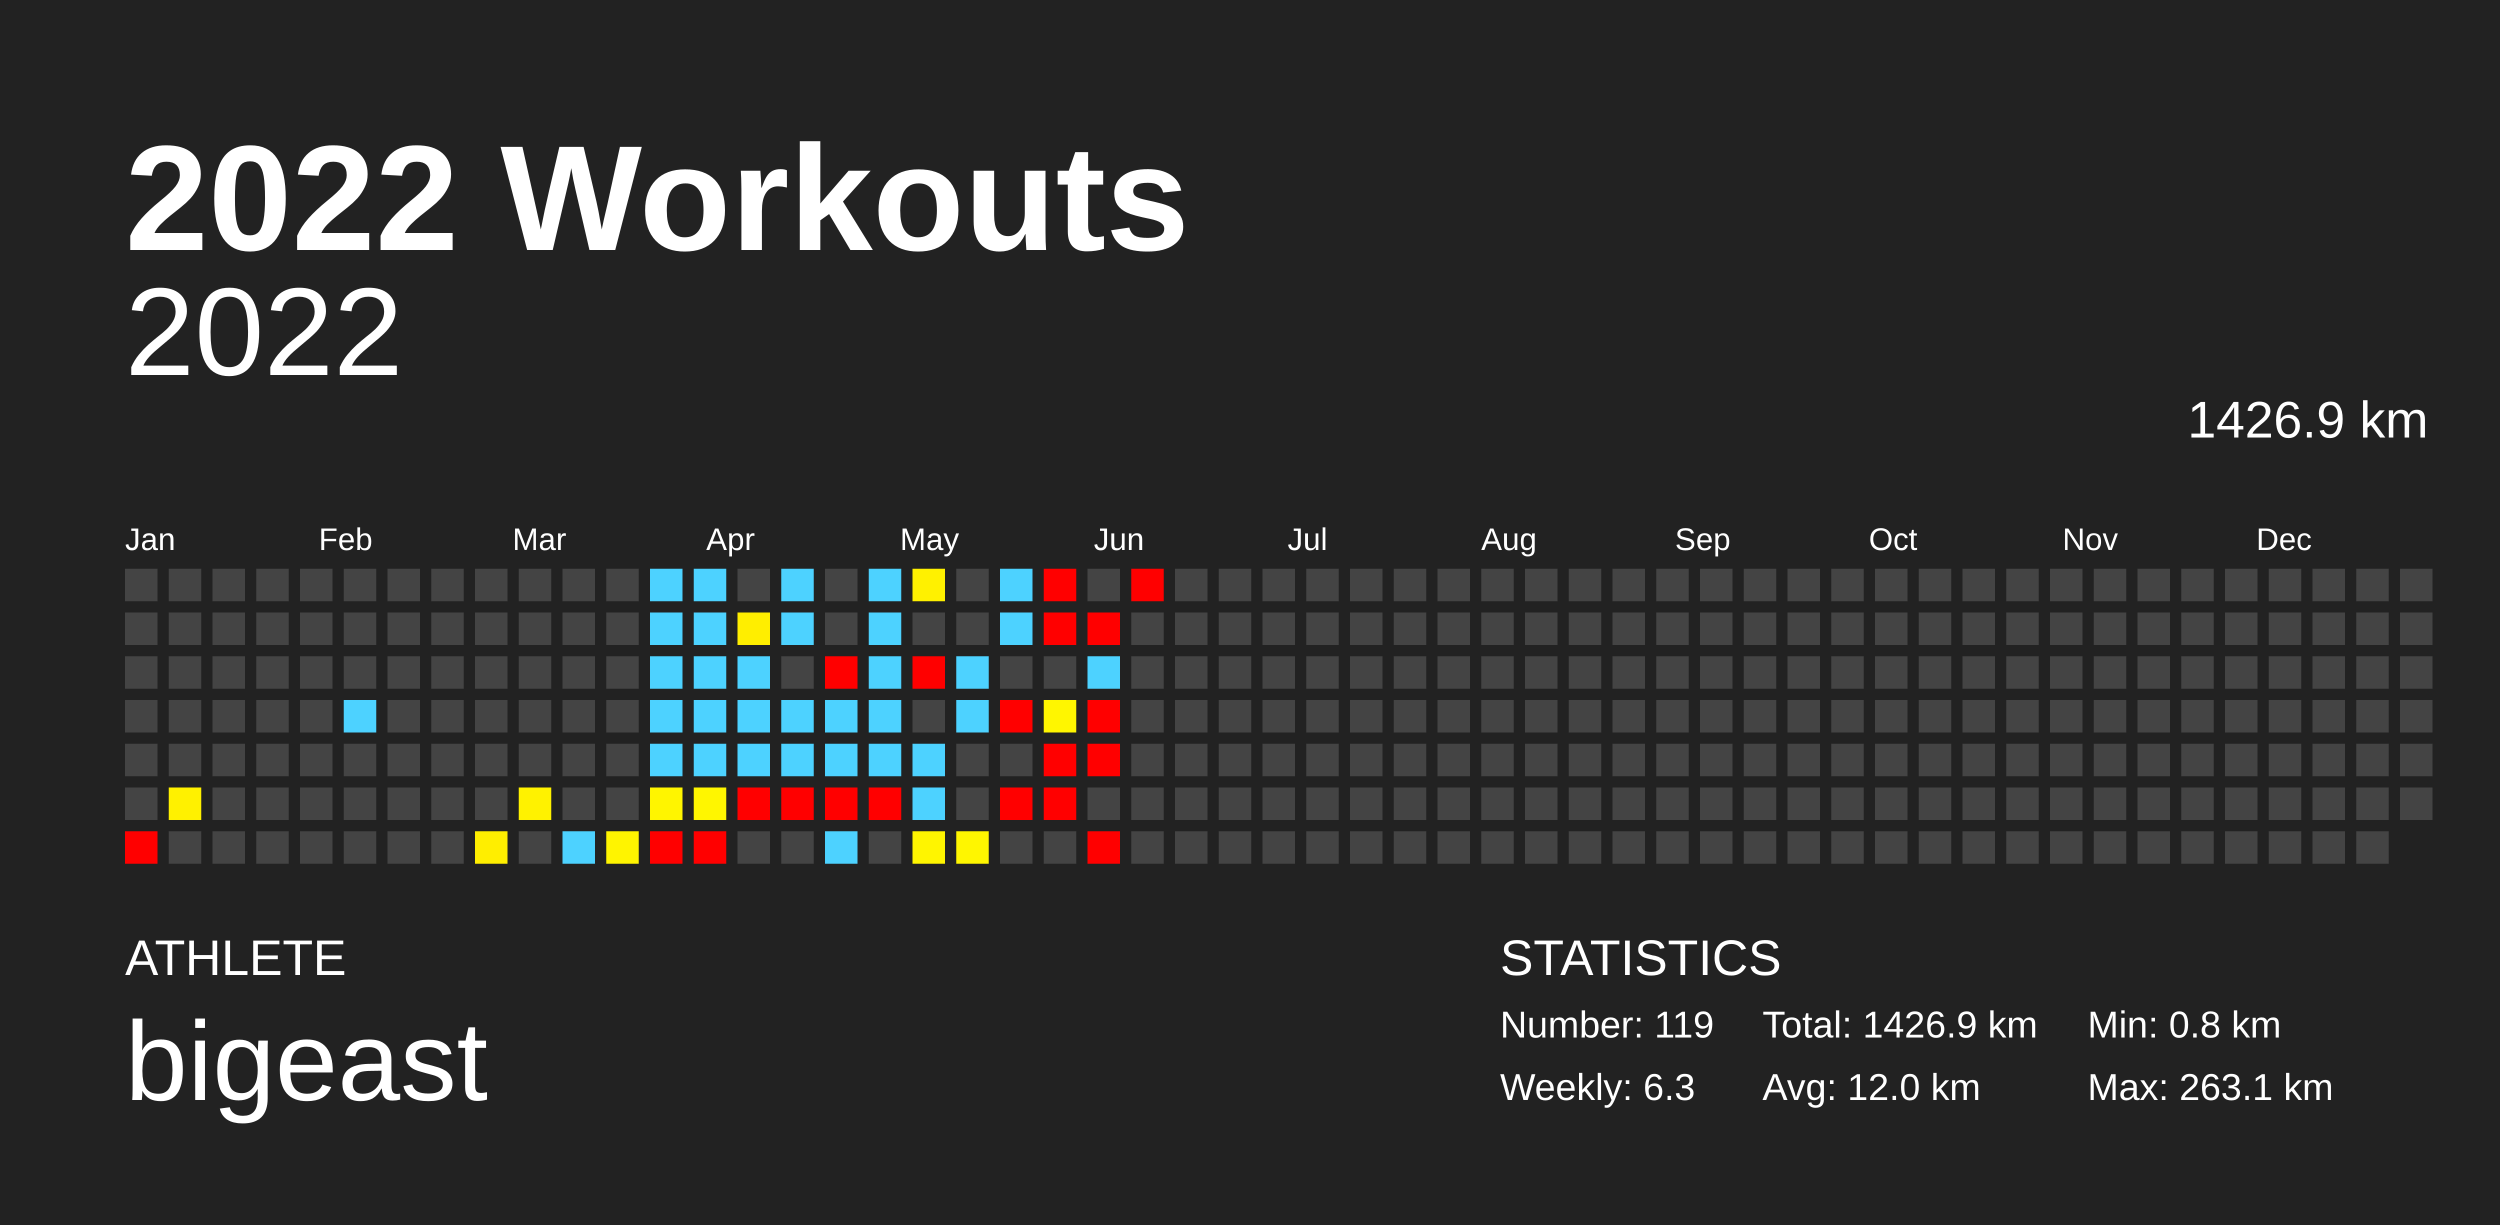
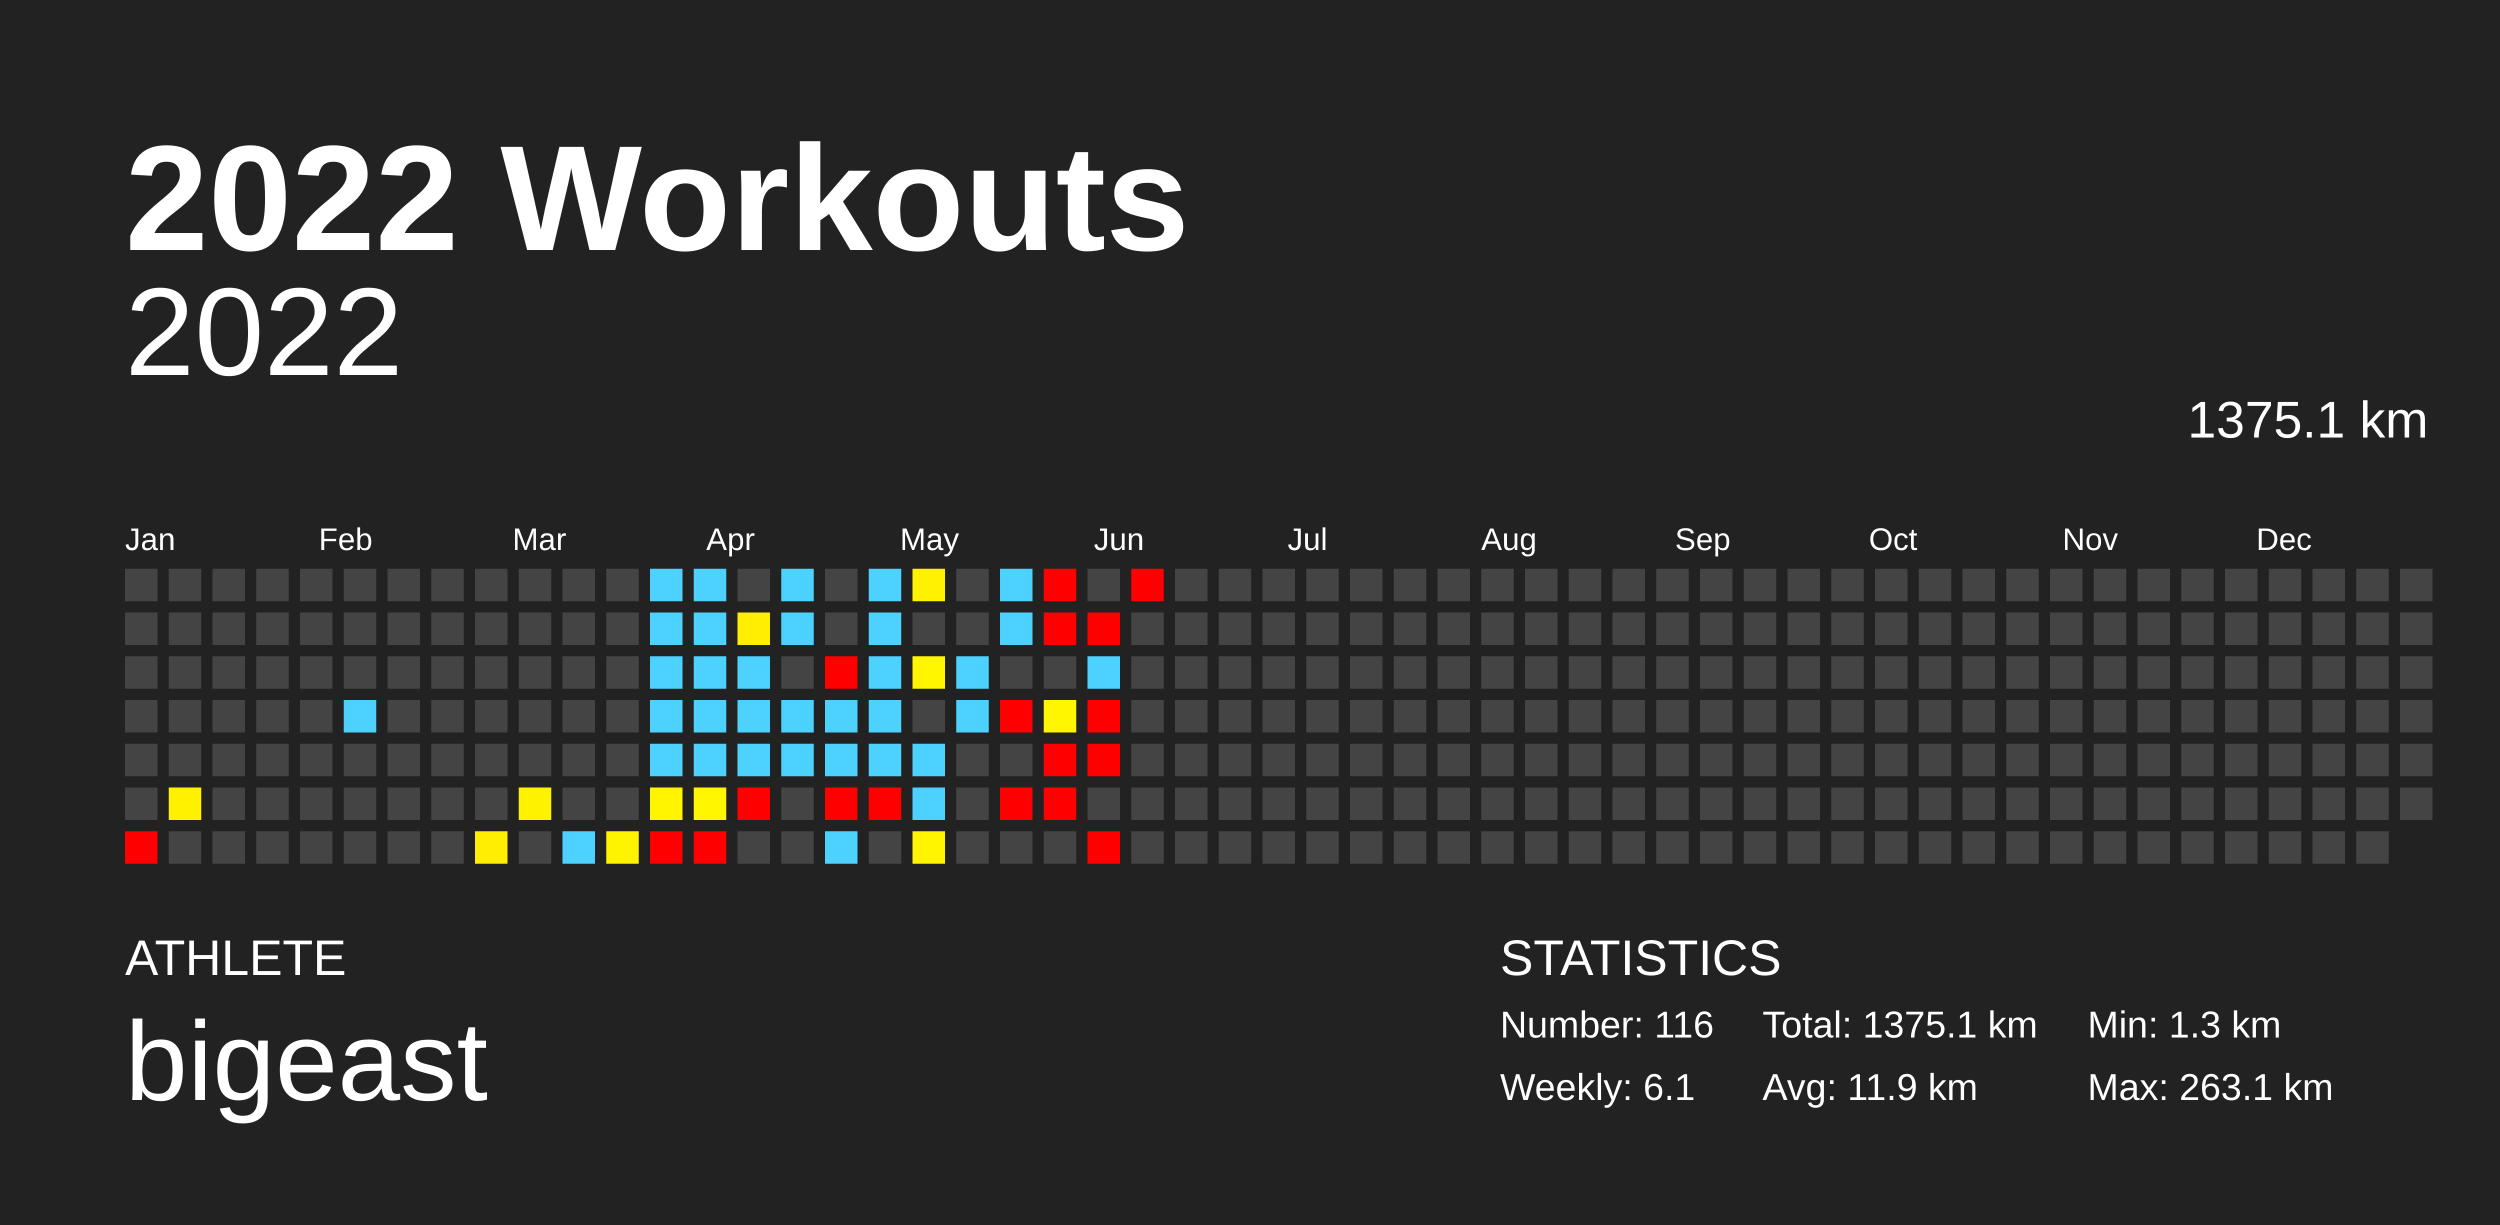
<svg xmlns="http://www.w3.org/2000/svg" baseProfile="full" height="98mm" version="1.1" viewBox="0,0,200,98" width="200mm">
  <defs />
  <rect fill="#222222" height="98" width="200" x="0" y="0" />
  <text fill="#FFFFFF" style="font-size:12px; font-family:Arial; font-weight:bold;" x="10" y="20">2022 Workouts</text>
  <text fill="#FFFFFF" style="font-size:4px; font-family:Arial" x="10" y="78">ATHLETE</text>
  <text fill="#FFFFFF" style="font-size:9px; font-family:Arial" x="10" y="88">bigeast</text>
  <text fill="#FFFFFF" style="font-size:4px; font-family:Arial" x="120" y="78">STATISTICS</text>
-   <text fill="#FFFFFF" style="font-size:3px; font-family:Arial" x="120" y="83">Number: 119</text>
-   <text fill="#FFFFFF" style="font-size:3px; font-family:Arial" x="120" y="88">Weekly: 6.3</text>
-   <text fill="#FFFFFF" style="font-size:3px; font-family:Arial" x="141" y="83">Total: 1426.9 km</text>
-   <text fill="#FFFFFF" style="font-size:3px; font-family:Arial" x="141" y="88">Avg: 12.0 km</text>
-   <text fill="#FFFFFF" style="font-size:3px; font-family:Arial" x="167" y="83">Min: 0.8 km</text>
+   <text fill="#FFFFFF" style="font-size:3px; font-family:Arial" x="120" y="83">Number: 116</text>
+   <text fill="#FFFFFF" style="font-size:3px; font-family:Arial" x="120" y="88">Weekly: 6.1</text>
+   <text fill="#FFFFFF" style="font-size:3px; font-family:Arial" x="141" y="83">Total: 1375.1 km</text>
+   <text fill="#FFFFFF" style="font-size:3px; font-family:Arial" x="141" y="88">Avg: 11.9 km</text>
+   <text fill="#FFFFFF" style="font-size:3px; font-family:Arial" x="167" y="83">Min: 1.3 km</text>
  <text fill="#FFFFFF" style="font-size:3px; font-family:Arial" x="167" y="88">Max: 263.1 km</text>
  <text alignment-baseline="hanging" fill="#FFFFFF" style="font-size:10.0px; font-family:Arial;" x="10" y="30">2022</text>
-   <text alignment-baseline="hanging" fill="#FFFFFF" style="font-size:4.125px; font-family:Arial;" x="175" y="35">1426.9 km</text>
+   <text alignment-baseline="hanging" fill="#FFFFFF" style="font-size:4.125px; font-family:Arial;" x="175" y="35">1375.1 km</text>
  <text fill="#FFFFFF" style="font-size:2.5px; font-family:Arial" x="10.0" y="44">Jan</text>
  <text fill="#FFFFFF" style="font-size:2.5px; font-family:Arial" x="25.5" y="44">Feb</text>
  <text fill="#FFFFFF" style="font-size:2.5px; font-family:Arial" x="41.0" y="44">Mar</text>
  <text fill="#FFFFFF" style="font-size:2.5px; font-family:Arial" x="56.5" y="44">Apr</text>
  <text fill="#FFFFFF" style="font-size:2.5px; font-family:Arial" x="72.0" y="44">May</text>
  <text fill="#FFFFFF" style="font-size:2.5px; font-family:Arial" x="87.5" y="44">Jun</text>
  <text fill="#FFFFFF" style="font-size:2.5px; font-family:Arial" x="103.0" y="44">Jul</text>
  <text fill="#FFFFFF" style="font-size:2.5px; font-family:Arial" x="118.5" y="44">Aug</text>
  <text fill="#FFFFFF" style="font-size:2.5px; font-family:Arial" x="134.0" y="44">Sep</text>
  <text fill="#FFFFFF" style="font-size:2.5px; font-family:Arial" x="149.5" y="44">Oct</text>
  <text fill="#FFFFFF" style="font-size:2.5px; font-family:Arial" x="165.0" y="44">Nov</text>
  <text fill="#FFFFFF" style="font-size:2.5px; font-family:Arial" x="180.5" y="44">Dec</text>
  <rect fill="#444444" height="2.6" width="2.6" x="10.0" y="45.5" />
  <rect fill="#444444" height="2.6" width="2.6" x="10.0" y="49.0" />
  <rect fill="#444444" height="2.6" width="2.6" x="10.0" y="52.5" />
  <rect fill="#444444" height="2.6" width="2.6" x="10.0" y="56.0" />
  <rect fill="#444444" height="2.6" width="2.6" x="10.0" y="59.5" />
  <rect fill="#444444" height="2.6" width="2.6" x="10.0" y="63.0" />
  <rect fill="red" height="2.6" width="2.6" x="10.0" y="66.5" />
  <rect fill="#444444" height="2.6" width="2.6" x="13.5" y="45.5" />
  <rect fill="#444444" height="2.6" width="2.6" x="13.5" y="49.0" />
  <rect fill="#444444" height="2.6" width="2.6" x="13.5" y="52.5" />
  <rect fill="#444444" height="2.6" width="2.6" x="13.5" y="56.0" />
  <rect fill="#444444" height="2.6" width="2.6" x="13.5" y="59.5" />
  <rect fill="#fff100" height="2.6" width="2.6" x="13.5" y="63.0" />
  <rect fill="#444444" height="2.6" width="2.6" x="13.5" y="66.5" />
  <rect fill="#444444" height="2.6" width="2.6" x="17.0" y="45.5" />
  <rect fill="#444444" height="2.6" width="2.6" x="17.0" y="49.0" />
  <rect fill="#444444" height="2.6" width="2.6" x="17.0" y="52.5" />
  <rect fill="#444444" height="2.6" width="2.6" x="17.0" y="56.0" />
  <rect fill="#444444" height="2.6" width="2.6" x="17.0" y="59.5" />
  <rect fill="#444444" height="2.6" width="2.6" x="17.0" y="63.0" />
  <rect fill="#444444" height="2.6" width="2.6" x="17.0" y="66.5" />
  <rect fill="#444444" height="2.6" width="2.6" x="20.5" y="45.5" />
  <rect fill="#444444" height="2.6" width="2.6" x="20.5" y="49.0" />
  <rect fill="#444444" height="2.6" width="2.6" x="20.5" y="52.5" />
  <rect fill="#444444" height="2.6" width="2.6" x="20.5" y="56.0" />
  <rect fill="#444444" height="2.6" width="2.6" x="20.5" y="59.5" />
  <rect fill="#444444" height="2.6" width="2.6" x="20.5" y="63.0" />
  <rect fill="#444444" height="2.6" width="2.6" x="20.5" y="66.5" />
  <rect fill="#444444" height="2.6" width="2.6" x="24.0" y="45.5" />
  <rect fill="#444444" height="2.6" width="2.6" x="24.0" y="49.0" />
  <rect fill="#444444" height="2.6" width="2.6" x="24.0" y="52.5" />
  <rect fill="#444444" height="2.6" width="2.6" x="24.0" y="56.0" />
  <rect fill="#444444" height="2.6" width="2.6" x="24.0" y="59.5" />
  <rect fill="#444444" height="2.6" width="2.6" x="24.0" y="63.0" />
  <rect fill="#444444" height="2.6" width="2.6" x="24.0" y="66.5" />
  <rect fill="#444444" height="2.6" width="2.6" x="27.5" y="45.5" />
  <rect fill="#444444" height="2.6" width="2.6" x="27.5" y="49.0" />
  <rect fill="#444444" height="2.6" width="2.6" x="27.5" y="52.5" />
  <rect fill="#4dd2ff" height="2.6" width="2.6" x="27.5" y="56.0" />
  <rect fill="#444444" height="2.6" width="2.6" x="27.5" y="59.5" />
  <rect fill="#444444" height="2.6" width="2.6" x="27.5" y="63.0" />
  <rect fill="#444444" height="2.6" width="2.6" x="27.5" y="66.5" />
  <rect fill="#444444" height="2.6" width="2.6" x="31.0" y="45.5" />
  <rect fill="#444444" height="2.6" width="2.6" x="31.0" y="49.0" />
  <rect fill="#444444" height="2.6" width="2.6" x="31.0" y="52.5" />
  <rect fill="#444444" height="2.6" width="2.6" x="31.0" y="56.0" />
  <rect fill="#444444" height="2.6" width="2.6" x="31.0" y="59.5" />
  <rect fill="#444444" height="2.6" width="2.6" x="31.0" y="63.0" />
  <rect fill="#444444" height="2.6" width="2.6" x="31.0" y="66.5" />
  <rect fill="#444444" height="2.6" width="2.6" x="34.5" y="45.5" />
  <rect fill="#444444" height="2.6" width="2.6" x="34.5" y="49.0" />
  <rect fill="#444444" height="2.6" width="2.6" x="34.5" y="52.5" />
  <rect fill="#444444" height="2.6" width="2.6" x="34.5" y="56.0" />
  <rect fill="#444444" height="2.6" width="2.6" x="34.5" y="59.5" />
  <rect fill="#444444" height="2.6" width="2.6" x="34.5" y="63.0" />
  <rect fill="#444444" height="2.6" width="2.6" x="34.5" y="66.5" />
  <rect fill="#444444" height="2.6" width="2.6" x="38.0" y="45.5" />
  <rect fill="#444444" height="2.6" width="2.6" x="38.0" y="49.0" />
  <rect fill="#444444" height="2.6" width="2.6" x="38.0" y="52.5" />
  <rect fill="#444444" height="2.6" width="2.6" x="38.0" y="56.0" />
  <rect fill="#444444" height="2.6" width="2.6" x="38.0" y="59.5" />
  <rect fill="#444444" height="2.6" width="2.6" x="38.0" y="63.0" />
  <rect fill="#ffee00" height="2.6" width="2.6" x="38.0" y="66.5" />
  <rect fill="#444444" height="2.6" width="2.6" x="41.5" y="45.5" />
  <rect fill="#444444" height="2.6" width="2.6" x="41.5" y="49.0" />
  <rect fill="#444444" height="2.6" width="2.6" x="41.5" y="52.5" />
  <rect fill="#444444" height="2.6" width="2.6" x="41.5" y="56.0" />
  <rect fill="#444444" height="2.6" width="2.6" x="41.5" y="59.5" />
  <rect fill="#fff200" height="2.6" width="2.6" x="41.5" y="63.0" />
  <rect fill="#444444" height="2.6" width="2.6" x="41.5" y="66.5" />
  <rect fill="#444444" height="2.6" width="2.6" x="45.0" y="45.5" />
  <rect fill="#444444" height="2.6" width="2.6" x="45.0" y="49.0" />
  <rect fill="#444444" height="2.6" width="2.6" x="45.0" y="52.5" />
  <rect fill="#444444" height="2.6" width="2.6" x="45.0" y="56.0" />
  <rect fill="#444444" height="2.6" width="2.6" x="45.0" y="59.5" />
  <rect fill="#444444" height="2.6" width="2.6" x="45.0" y="63.0" />
  <rect fill="#4dd2ff" height="2.6" width="2.6" x="45.0" y="66.5" />
  <rect fill="#444444" height="2.6" width="2.6" x="48.5" y="45.5" />
  <rect fill="#444444" height="2.6" width="2.6" x="48.5" y="49.0" />
  <rect fill="#444444" height="2.6" width="2.6" x="48.5" y="52.5" />
  <rect fill="#444444" height="2.6" width="2.6" x="48.5" y="56.0" />
  <rect fill="#444444" height="2.6" width="2.6" x="48.5" y="59.5" />
  <rect fill="#444444" height="2.6" width="2.6" x="48.5" y="63.0" />
  <rect fill="#fff400" height="2.6" width="2.6" x="48.5" y="66.5" />
  <rect fill="#4dd2ff" height="2.6" width="2.6" x="52.0" y="45.5" />
  <rect fill="#4dd2ff" height="2.6" width="2.6" x="52.0" y="49.0" />
  <rect fill="#4dd2ff" height="2.6" width="2.6" x="52.0" y="52.5" />
  <rect fill="#4dd2ff" height="2.6" width="2.6" x="52.0" y="56.0" />
  <rect fill="#4dd2ff" height="2.6" width="2.6" x="52.0" y="59.5" />
  <rect fill="#fff500" height="2.6" width="2.6" x="52.0" y="63.0" />
  <rect fill="red" height="2.6" width="2.6" x="52.0" y="66.5" />
  <rect fill="#4dd2ff" height="2.6" width="2.6" x="55.5" y="45.5" />
  <rect fill="#4dd2ff" height="2.6" width="2.6" x="55.5" y="49.0" />
  <rect fill="#4dd2ff" height="2.6" width="2.6" x="55.5" y="52.5" />
  <rect fill="#4dd2ff" height="2.6" width="2.6" x="55.5" y="56.0" />
  <rect fill="#4dd2ff" height="2.6" width="2.6" x="55.5" y="59.5" />
  <rect fill="#fff600" height="2.6" width="2.6" x="55.5" y="63.0" />
  <rect fill="red" height="2.6" width="2.6" x="55.5" y="66.5" />
  <rect fill="#444444" height="2.6" width="2.6" x="59.0" y="45.5" />
  <rect fill="#ffee00" height="2.6" width="2.6" x="59.0" y="49.0" />
  <rect fill="#4dd2ff" height="2.6" width="2.6" x="59.0" y="52.5" />
  <rect fill="#4dd2ff" height="2.6" width="2.6" x="59.0" y="56.0" />
  <rect fill="#4dd2ff" height="2.6" width="2.6" x="59.0" y="59.5" />
  <rect fill="red" height="2.6" width="2.6" x="59.0" y="63.0" />
  <rect fill="#444444" height="2.6" width="2.6" x="59.0" y="66.5" />
  <rect fill="#4dd2ff" height="2.6" width="2.6" x="62.5" y="45.5" />
  <rect fill="#4dd2ff" height="2.6" width="2.6" x="62.5" y="49.0" />
  <rect fill="#444444" height="2.6" width="2.6" x="62.5" y="52.5" />
  <rect fill="#4dd2ff" height="2.6" width="2.6" x="62.5" y="56.0" />
  <rect fill="#4dd2ff" height="2.6" width="2.6" x="62.5" y="59.5" />
-   <rect fill="red" height="2.6" width="2.6" x="62.5" y="63.0" />
+   <rect fill="#444444" height="2.6" width="2.6" x="62.5" y="63.0" />
  <rect fill="#444444" height="2.6" width="2.6" x="62.5" y="66.5" />
  <rect fill="#444444" height="2.6" width="2.6" x="66.0" y="45.5" />
  <rect fill="#444444" height="2.6" width="2.6" x="66.0" y="49.0" />
  <rect fill="red" height="2.6" width="2.6" x="66.0" y="52.5" />
  <rect fill="#4dd2ff" height="2.6" width="2.6" x="66.0" y="56.0" />
  <rect fill="#4dd2ff" height="2.6" width="2.6" x="66.0" y="59.5" />
  <rect fill="red" height="2.6" width="2.6" x="66.0" y="63.0" />
  <rect fill="#4dd2ff" height="2.6" width="2.6" x="66.0" y="66.5" />
  <rect fill="#4dd2ff" height="2.6" width="2.6" x="69.5" y="45.5" />
  <rect fill="#4dd2ff" height="2.6" width="2.6" x="69.5" y="49.0" />
  <rect fill="#4dd2ff" height="2.6" width="2.6" x="69.5" y="52.5" />
  <rect fill="#4dd2ff" height="2.6" width="2.6" x="69.5" y="56.0" />
  <rect fill="#4dd2ff" height="2.6" width="2.6" x="69.5" y="59.5" />
  <rect fill="red" height="2.6" width="2.6" x="69.5" y="63.0" />
  <rect fill="#444444" height="2.6" width="2.6" x="69.5" y="66.5" />
  <rect fill="#fff100" height="2.6" width="2.6" x="73.0" y="45.5" />
  <rect fill="#444444" height="2.6" width="2.6" x="73.0" y="49.0" />
-   <rect fill="red" height="2.6" width="2.6" x="73.0" y="52.5" />
+   <rect fill="#fff600" height="2.6" width="2.6" x="73.0" y="52.5" />
  <rect fill="#444444" height="2.6" width="2.6" x="73.0" y="56.0" />
  <rect fill="#4dd2ff" height="2.6" width="2.6" x="73.0" y="59.5" />
  <rect fill="#4dd2ff" height="2.6" width="2.6" x="73.0" y="63.0" />
  <rect fill="#fff500" height="2.6" width="2.6" x="73.0" y="66.5" />
  <rect fill="#444444" height="2.6" width="2.6" x="76.5" y="45.5" />
  <rect fill="#444444" height="2.6" width="2.6" x="76.5" y="49.0" />
  <rect fill="#4dd2ff" height="2.6" width="2.6" x="76.5" y="52.5" />
  <rect fill="#4dd2ff" height="2.6" width="2.6" x="76.5" y="56.0" />
  <rect fill="#444444" height="2.6" width="2.6" x="76.5" y="59.5" />
  <rect fill="#444444" height="2.6" width="2.6" x="76.5" y="63.0" />
-   <rect fill="#fff600" height="2.6" width="2.6" x="76.5" y="66.5" />
+   <rect fill="#444444" height="2.6" width="2.6" x="76.5" y="66.5" />
  <rect fill="#4dd2ff" height="2.6" width="2.6" x="80.0" y="45.5" />
  <rect fill="#4dd2ff" height="2.6" width="2.6" x="80.0" y="49.0" />
  <rect fill="#444444" height="2.6" width="2.6" x="80.0" y="52.5" />
  <rect fill="red" height="2.6" width="2.6" x="80.0" y="56.0" />
  <rect fill="#444444" height="2.6" width="2.6" x="80.0" y="59.5" />
  <rect fill="red" height="2.6" width="2.6" x="80.0" y="63.0" />
  <rect fill="#444444" height="2.6" width="2.6" x="80.0" y="66.5" />
  <rect fill="red" height="2.6" width="2.6" x="83.5" y="45.5" />
  <rect fill="red" height="2.6" width="2.6" x="83.5" y="49.0" />
  <rect fill="#444444" height="2.6" width="2.6" x="83.5" y="52.5" />
  <rect fill="#fff600" height="2.6" width="2.6" x="83.5" y="56.0" />
  <rect fill="red" height="2.6" width="2.6" x="83.5" y="59.5" />
  <rect fill="red" height="2.6" width="2.6" x="83.5" y="63.0" />
  <rect fill="#444444" height="2.6" width="2.6" x="83.5" y="66.5" />
  <rect fill="#444444" height="2.6" width="2.6" x="87.0" y="45.5" />
  <rect fill="red" height="2.6" width="2.6" x="87.0" y="49.0" />
  <rect fill="#4dd2ff" height="2.6" width="2.6" x="87.0" y="52.5" />
  <rect fill="red" height="2.6" width="2.6" x="87.0" y="56.0" />
  <rect fill="red" height="2.6" width="2.6" x="87.0" y="59.5" />
  <rect fill="#444444" height="2.6" width="2.6" x="87.0" y="63.0" />
  <rect fill="red" height="2.6" width="2.6" x="87.0" y="66.5" />
  <rect fill="red" height="2.6" width="2.6" x="90.5" y="45.5" />
  <rect fill="#444444" height="2.6" width="2.6" x="90.5" y="49.0" />
  <rect fill="#444444" height="2.6" width="2.6" x="90.5" y="52.5" />
  <rect fill="#444444" height="2.6" width="2.6" x="90.5" y="56.0" />
  <rect fill="#444444" height="2.6" width="2.6" x="90.5" y="59.5" />
  <rect fill="#444444" height="2.6" width="2.6" x="90.5" y="63.0" />
  <rect fill="#444444" height="2.6" width="2.6" x="90.5" y="66.5" />
  <rect fill="#444444" height="2.6" width="2.6" x="94.0" y="45.5" />
  <rect fill="#444444" height="2.6" width="2.6" x="94.0" y="49.0" />
  <rect fill="#444444" height="2.6" width="2.6" x="94.0" y="52.5" />
  <rect fill="#444444" height="2.6" width="2.6" x="94.0" y="56.0" />
  <rect fill="#444444" height="2.6" width="2.6" x="94.0" y="59.5" />
  <rect fill="#444444" height="2.6" width="2.6" x="94.0" y="63.0" />
  <rect fill="#444444" height="2.6" width="2.6" x="94.0" y="66.5" />
  <rect fill="#444444" height="2.6" width="2.6" x="97.5" y="45.5" />
  <rect fill="#444444" height="2.6" width="2.6" x="97.5" y="49.0" />
  <rect fill="#444444" height="2.6" width="2.6" x="97.5" y="52.5" />
  <rect fill="#444444" height="2.6" width="2.6" x="97.5" y="56.0" />
  <rect fill="#444444" height="2.6" width="2.6" x="97.5" y="59.5" />
  <rect fill="#444444" height="2.6" width="2.6" x="97.5" y="63.0" />
  <rect fill="#444444" height="2.6" width="2.6" x="97.5" y="66.5" />
  <rect fill="#444444" height="2.6" width="2.6" x="101.0" y="45.5" />
  <rect fill="#444444" height="2.6" width="2.6" x="101.0" y="49.0" />
  <rect fill="#444444" height="2.6" width="2.6" x="101.0" y="52.5" />
  <rect fill="#444444" height="2.6" width="2.6" x="101.0" y="56.0" />
  <rect fill="#444444" height="2.6" width="2.6" x="101.0" y="59.5" />
  <rect fill="#444444" height="2.6" width="2.6" x="101.0" y="63.0" />
  <rect fill="#444444" height="2.6" width="2.6" x="101.0" y="66.5" />
  <rect fill="#444444" height="2.6" width="2.6" x="104.5" y="45.5" />
  <rect fill="#444444" height="2.6" width="2.6" x="104.5" y="49.0" />
  <rect fill="#444444" height="2.6" width="2.6" x="104.5" y="52.5" />
  <rect fill="#444444" height="2.6" width="2.6" x="104.5" y="56.0" />
  <rect fill="#444444" height="2.6" width="2.6" x="104.5" y="59.5" />
  <rect fill="#444444" height="2.6" width="2.6" x="104.5" y="63.0" />
  <rect fill="#444444" height="2.6" width="2.6" x="104.5" y="66.5" />
  <rect fill="#444444" height="2.6" width="2.6" x="108.0" y="45.5" />
  <rect fill="#444444" height="2.6" width="2.6" x="108.0" y="49.0" />
  <rect fill="#444444" height="2.6" width="2.6" x="108.0" y="52.5" />
  <rect fill="#444444" height="2.6" width="2.6" x="108.0" y="56.0" />
  <rect fill="#444444" height="2.6" width="2.6" x="108.0" y="59.5" />
  <rect fill="#444444" height="2.6" width="2.6" x="108.0" y="63.0" />
  <rect fill="#444444" height="2.6" width="2.6" x="108.0" y="66.5" />
  <rect fill="#444444" height="2.6" width="2.6" x="111.5" y="45.5" />
  <rect fill="#444444" height="2.6" width="2.6" x="111.5" y="49.0" />
  <rect fill="#444444" height="2.6" width="2.6" x="111.5" y="52.5" />
  <rect fill="#444444" height="2.6" width="2.6" x="111.5" y="56.0" />
  <rect fill="#444444" height="2.6" width="2.6" x="111.5" y="59.5" />
  <rect fill="#444444" height="2.6" width="2.6" x="111.5" y="63.0" />
  <rect fill="#444444" height="2.6" width="2.6" x="111.5" y="66.5" />
  <rect fill="#444444" height="2.6" width="2.6" x="115.0" y="45.5" />
  <rect fill="#444444" height="2.6" width="2.6" x="115.0" y="49.0" />
  <rect fill="#444444" height="2.6" width="2.6" x="115.0" y="52.5" />
  <rect fill="#444444" height="2.6" width="2.6" x="115.0" y="56.0" />
  <rect fill="#444444" height="2.6" width="2.6" x="115.0" y="59.5" />
  <rect fill="#444444" height="2.6" width="2.6" x="115.0" y="63.0" />
  <rect fill="#444444" height="2.6" width="2.6" x="115.0" y="66.5" />
  <rect fill="#444444" height="2.6" width="2.6" x="118.5" y="45.5" />
  <rect fill="#444444" height="2.6" width="2.6" x="118.5" y="49.0" />
  <rect fill="#444444" height="2.6" width="2.6" x="118.5" y="52.5" />
  <rect fill="#444444" height="2.6" width="2.6" x="118.5" y="56.0" />
  <rect fill="#444444" height="2.6" width="2.6" x="118.5" y="59.5" />
  <rect fill="#444444" height="2.6" width="2.6" x="118.5" y="63.0" />
  <rect fill="#444444" height="2.6" width="2.6" x="118.5" y="66.5" />
  <rect fill="#444444" height="2.6" width="2.6" x="122.0" y="45.5" />
  <rect fill="#444444" height="2.6" width="2.6" x="122.0" y="49.0" />
  <rect fill="#444444" height="2.6" width="2.6" x="122.0" y="52.5" />
  <rect fill="#444444" height="2.6" width="2.6" x="122.0" y="56.0" />
  <rect fill="#444444" height="2.6" width="2.6" x="122.0" y="59.5" />
  <rect fill="#444444" height="2.6" width="2.6" x="122.0" y="63.0" />
  <rect fill="#444444" height="2.6" width="2.6" x="122.0" y="66.5" />
  <rect fill="#444444" height="2.6" width="2.6" x="125.5" y="45.5" />
  <rect fill="#444444" height="2.6" width="2.6" x="125.5" y="49.0" />
  <rect fill="#444444" height="2.6" width="2.6" x="125.5" y="52.5" />
  <rect fill="#444444" height="2.6" width="2.6" x="125.5" y="56.0" />
  <rect fill="#444444" height="2.6" width="2.6" x="125.5" y="59.5" />
  <rect fill="#444444" height="2.6" width="2.6" x="125.5" y="63.0" />
  <rect fill="#444444" height="2.6" width="2.6" x="125.5" y="66.5" />
  <rect fill="#444444" height="2.6" width="2.6" x="129.0" y="45.5" />
  <rect fill="#444444" height="2.6" width="2.6" x="129.0" y="49.0" />
  <rect fill="#444444" height="2.6" width="2.6" x="129.0" y="52.5" />
  <rect fill="#444444" height="2.6" width="2.6" x="129.0" y="56.0" />
  <rect fill="#444444" height="2.6" width="2.6" x="129.0" y="59.5" />
  <rect fill="#444444" height="2.6" width="2.6" x="129.0" y="63.0" />
  <rect fill="#444444" height="2.6" width="2.6" x="129.0" y="66.5" />
  <rect fill="#444444" height="2.6" width="2.6" x="132.5" y="45.5" />
  <rect fill="#444444" height="2.6" width="2.6" x="132.5" y="49.0" />
  <rect fill="#444444" height="2.6" width="2.6" x="132.5" y="52.5" />
  <rect fill="#444444" height="2.6" width="2.6" x="132.5" y="56.0" />
  <rect fill="#444444" height="2.6" width="2.6" x="132.5" y="59.5" />
  <rect fill="#444444" height="2.6" width="2.6" x="132.5" y="63.0" />
  <rect fill="#444444" height="2.6" width="2.6" x="132.5" y="66.5" />
  <rect fill="#444444" height="2.6" width="2.6" x="136.0" y="45.5" />
  <rect fill="#444444" height="2.6" width="2.6" x="136.0" y="49.0" />
  <rect fill="#444444" height="2.6" width="2.6" x="136.0" y="52.5" />
  <rect fill="#444444" height="2.6" width="2.6" x="136.0" y="56.0" />
  <rect fill="#444444" height="2.6" width="2.6" x="136.0" y="59.5" />
  <rect fill="#444444" height="2.6" width="2.6" x="136.0" y="63.0" />
  <rect fill="#444444" height="2.6" width="2.6" x="136.0" y="66.5" />
  <rect fill="#444444" height="2.6" width="2.6" x="139.5" y="45.5" />
  <rect fill="#444444" height="2.6" width="2.6" x="139.5" y="49.0" />
  <rect fill="#444444" height="2.6" width="2.6" x="139.5" y="52.5" />
  <rect fill="#444444" height="2.6" width="2.6" x="139.5" y="56.0" />
  <rect fill="#444444" height="2.6" width="2.6" x="139.5" y="59.5" />
  <rect fill="#444444" height="2.6" width="2.6" x="139.5" y="63.0" />
  <rect fill="#444444" height="2.6" width="2.6" x="139.5" y="66.5" />
  <rect fill="#444444" height="2.6" width="2.6" x="143.0" y="45.5" />
  <rect fill="#444444" height="2.6" width="2.6" x="143.0" y="49.0" />
  <rect fill="#444444" height="2.6" width="2.6" x="143.0" y="52.5" />
  <rect fill="#444444" height="2.6" width="2.6" x="143.0" y="56.0" />
  <rect fill="#444444" height="2.6" width="2.6" x="143.0" y="59.5" />
  <rect fill="#444444" height="2.6" width="2.6" x="143.0" y="63.0" />
  <rect fill="#444444" height="2.6" width="2.6" x="143.0" y="66.5" />
  <rect fill="#444444" height="2.6" width="2.6" x="146.5" y="45.5" />
  <rect fill="#444444" height="2.6" width="2.6" x="146.5" y="49.0" />
  <rect fill="#444444" height="2.6" width="2.6" x="146.5" y="52.5" />
  <rect fill="#444444" height="2.6" width="2.6" x="146.5" y="56.0" />
  <rect fill="#444444" height="2.6" width="2.6" x="146.5" y="59.5" />
  <rect fill="#444444" height="2.6" width="2.6" x="146.5" y="63.0" />
  <rect fill="#444444" height="2.6" width="2.6" x="146.5" y="66.5" />
  <rect fill="#444444" height="2.6" width="2.6" x="150.0" y="45.5" />
  <rect fill="#444444" height="2.6" width="2.6" x="150.0" y="49.0" />
  <rect fill="#444444" height="2.6" width="2.6" x="150.0" y="52.5" />
  <rect fill="#444444" height="2.6" width="2.6" x="150.0" y="56.0" />
  <rect fill="#444444" height="2.6" width="2.6" x="150.0" y="59.5" />
  <rect fill="#444444" height="2.6" width="2.6" x="150.0" y="63.0" />
  <rect fill="#444444" height="2.6" width="2.6" x="150.0" y="66.5" />
  <rect fill="#444444" height="2.6" width="2.6" x="153.5" y="45.5" />
  <rect fill="#444444" height="2.6" width="2.6" x="153.5" y="49.0" />
  <rect fill="#444444" height="2.6" width="2.6" x="153.5" y="52.5" />
  <rect fill="#444444" height="2.6" width="2.6" x="153.5" y="56.0" />
  <rect fill="#444444" height="2.6" width="2.6" x="153.5" y="59.5" />
  <rect fill="#444444" height="2.6" width="2.6" x="153.5" y="63.0" />
  <rect fill="#444444" height="2.6" width="2.6" x="153.5" y="66.5" />
  <rect fill="#444444" height="2.6" width="2.6" x="157.0" y="45.5" />
  <rect fill="#444444" height="2.6" width="2.6" x="157.0" y="49.0" />
  <rect fill="#444444" height="2.6" width="2.6" x="157.0" y="52.5" />
  <rect fill="#444444" height="2.6" width="2.6" x="157.0" y="56.0" />
  <rect fill="#444444" height="2.6" width="2.6" x="157.0" y="59.5" />
  <rect fill="#444444" height="2.6" width="2.6" x="157.0" y="63.0" />
  <rect fill="#444444" height="2.6" width="2.6" x="157.0" y="66.5" />
  <rect fill="#444444" height="2.6" width="2.6" x="160.5" y="45.5" />
  <rect fill="#444444" height="2.6" width="2.6" x="160.5" y="49.0" />
  <rect fill="#444444" height="2.6" width="2.6" x="160.5" y="52.5" />
  <rect fill="#444444" height="2.6" width="2.6" x="160.5" y="56.0" />
  <rect fill="#444444" height="2.6" width="2.6" x="160.5" y="59.5" />
  <rect fill="#444444" height="2.6" width="2.6" x="160.5" y="63.0" />
  <rect fill="#444444" height="2.6" width="2.6" x="160.5" y="66.5" />
  <rect fill="#444444" height="2.6" width="2.6" x="164.0" y="45.5" />
  <rect fill="#444444" height="2.6" width="2.6" x="164.0" y="49.0" />
  <rect fill="#444444" height="2.6" width="2.6" x="164.0" y="52.5" />
  <rect fill="#444444" height="2.6" width="2.6" x="164.0" y="56.0" />
  <rect fill="#444444" height="2.6" width="2.6" x="164.0" y="59.5" />
  <rect fill="#444444" height="2.6" width="2.6" x="164.0" y="63.0" />
  <rect fill="#444444" height="2.6" width="2.6" x="164.0" y="66.5" />
  <rect fill="#444444" height="2.6" width="2.6" x="167.5" y="45.5" />
  <rect fill="#444444" height="2.6" width="2.6" x="167.5" y="49.0" />
  <rect fill="#444444" height="2.6" width="2.6" x="167.5" y="52.5" />
  <rect fill="#444444" height="2.6" width="2.6" x="167.5" y="56.0" />
  <rect fill="#444444" height="2.6" width="2.6" x="167.5" y="59.5" />
  <rect fill="#444444" height="2.6" width="2.6" x="167.5" y="63.0" />
  <rect fill="#444444" height="2.6" width="2.6" x="167.5" y="66.5" />
  <rect fill="#444444" height="2.6" width="2.6" x="171.0" y="45.5" />
  <rect fill="#444444" height="2.6" width="2.6" x="171.0" y="49.0" />
  <rect fill="#444444" height="2.6" width="2.6" x="171.0" y="52.5" />
  <rect fill="#444444" height="2.6" width="2.6" x="171.0" y="56.0" />
  <rect fill="#444444" height="2.6" width="2.6" x="171.0" y="59.5" />
  <rect fill="#444444" height="2.6" width="2.6" x="171.0" y="63.0" />
  <rect fill="#444444" height="2.6" width="2.6" x="171.0" y="66.5" />
  <rect fill="#444444" height="2.6" width="2.6" x="174.5" y="45.5" />
  <rect fill="#444444" height="2.6" width="2.6" x="174.5" y="49.0" />
  <rect fill="#444444" height="2.6" width="2.6" x="174.5" y="52.5" />
  <rect fill="#444444" height="2.6" width="2.6" x="174.5" y="56.0" />
  <rect fill="#444444" height="2.6" width="2.6" x="174.5" y="59.5" />
  <rect fill="#444444" height="2.6" width="2.6" x="174.5" y="63.0" />
  <rect fill="#444444" height="2.6" width="2.6" x="174.5" y="66.5" />
  <rect fill="#444444" height="2.6" width="2.6" x="178.0" y="45.5" />
  <rect fill="#444444" height="2.6" width="2.6" x="178.0" y="49.0" />
  <rect fill="#444444" height="2.6" width="2.6" x="178.0" y="52.5" />
  <rect fill="#444444" height="2.6" width="2.6" x="178.0" y="56.0" />
  <rect fill="#444444" height="2.6" width="2.6" x="178.0" y="59.5" />
  <rect fill="#444444" height="2.6" width="2.6" x="178.0" y="63.0" />
  <rect fill="#444444" height="2.6" width="2.6" x="178.0" y="66.5" />
  <rect fill="#444444" height="2.6" width="2.6" x="181.5" y="45.5" />
  <rect fill="#444444" height="2.6" width="2.6" x="181.5" y="49.0" />
  <rect fill="#444444" height="2.6" width="2.6" x="181.5" y="52.5" />
  <rect fill="#444444" height="2.6" width="2.6" x="181.5" y="56.0" />
  <rect fill="#444444" height="2.6" width="2.6" x="181.5" y="59.5" />
  <rect fill="#444444" height="2.6" width="2.6" x="181.5" y="63.0" />
  <rect fill="#444444" height="2.6" width="2.6" x="181.5" y="66.5" />
  <rect fill="#444444" height="2.6" width="2.6" x="185.0" y="45.5" />
  <rect fill="#444444" height="2.6" width="2.6" x="185.0" y="49.0" />
  <rect fill="#444444" height="2.6" width="2.6" x="185.0" y="52.5" />
  <rect fill="#444444" height="2.6" width="2.6" x="185.0" y="56.0" />
  <rect fill="#444444" height="2.6" width="2.6" x="185.0" y="59.5" />
  <rect fill="#444444" height="2.6" width="2.6" x="185.0" y="63.0" />
  <rect fill="#444444" height="2.6" width="2.6" x="185.0" y="66.5" />
  <rect fill="#444444" height="2.6" width="2.6" x="188.5" y="45.5" />
  <rect fill="#444444" height="2.6" width="2.6" x="188.5" y="49.0" />
  <rect fill="#444444" height="2.6" width="2.6" x="188.5" y="52.5" />
  <rect fill="#444444" height="2.6" width="2.6" x="188.5" y="56.0" />
  <rect fill="#444444" height="2.6" width="2.6" x="188.5" y="59.5" />
  <rect fill="#444444" height="2.6" width="2.6" x="188.5" y="63.0" />
  <rect fill="#444444" height="2.6" width="2.6" x="188.5" y="66.5" />
  <rect fill="#444444" height="2.6" width="2.6" x="192.0" y="45.5" />
  <rect fill="#444444" height="2.6" width="2.6" x="192.0" y="49.0" />
  <rect fill="#444444" height="2.6" width="2.6" x="192.0" y="52.5" />
  <rect fill="#444444" height="2.6" width="2.6" x="192.0" y="56.0" />
  <rect fill="#444444" height="2.6" width="2.6" x="192.0" y="59.5" />
  <rect fill="#444444" height="2.6" width="2.6" x="192.0" y="63.0" />
</svg>
